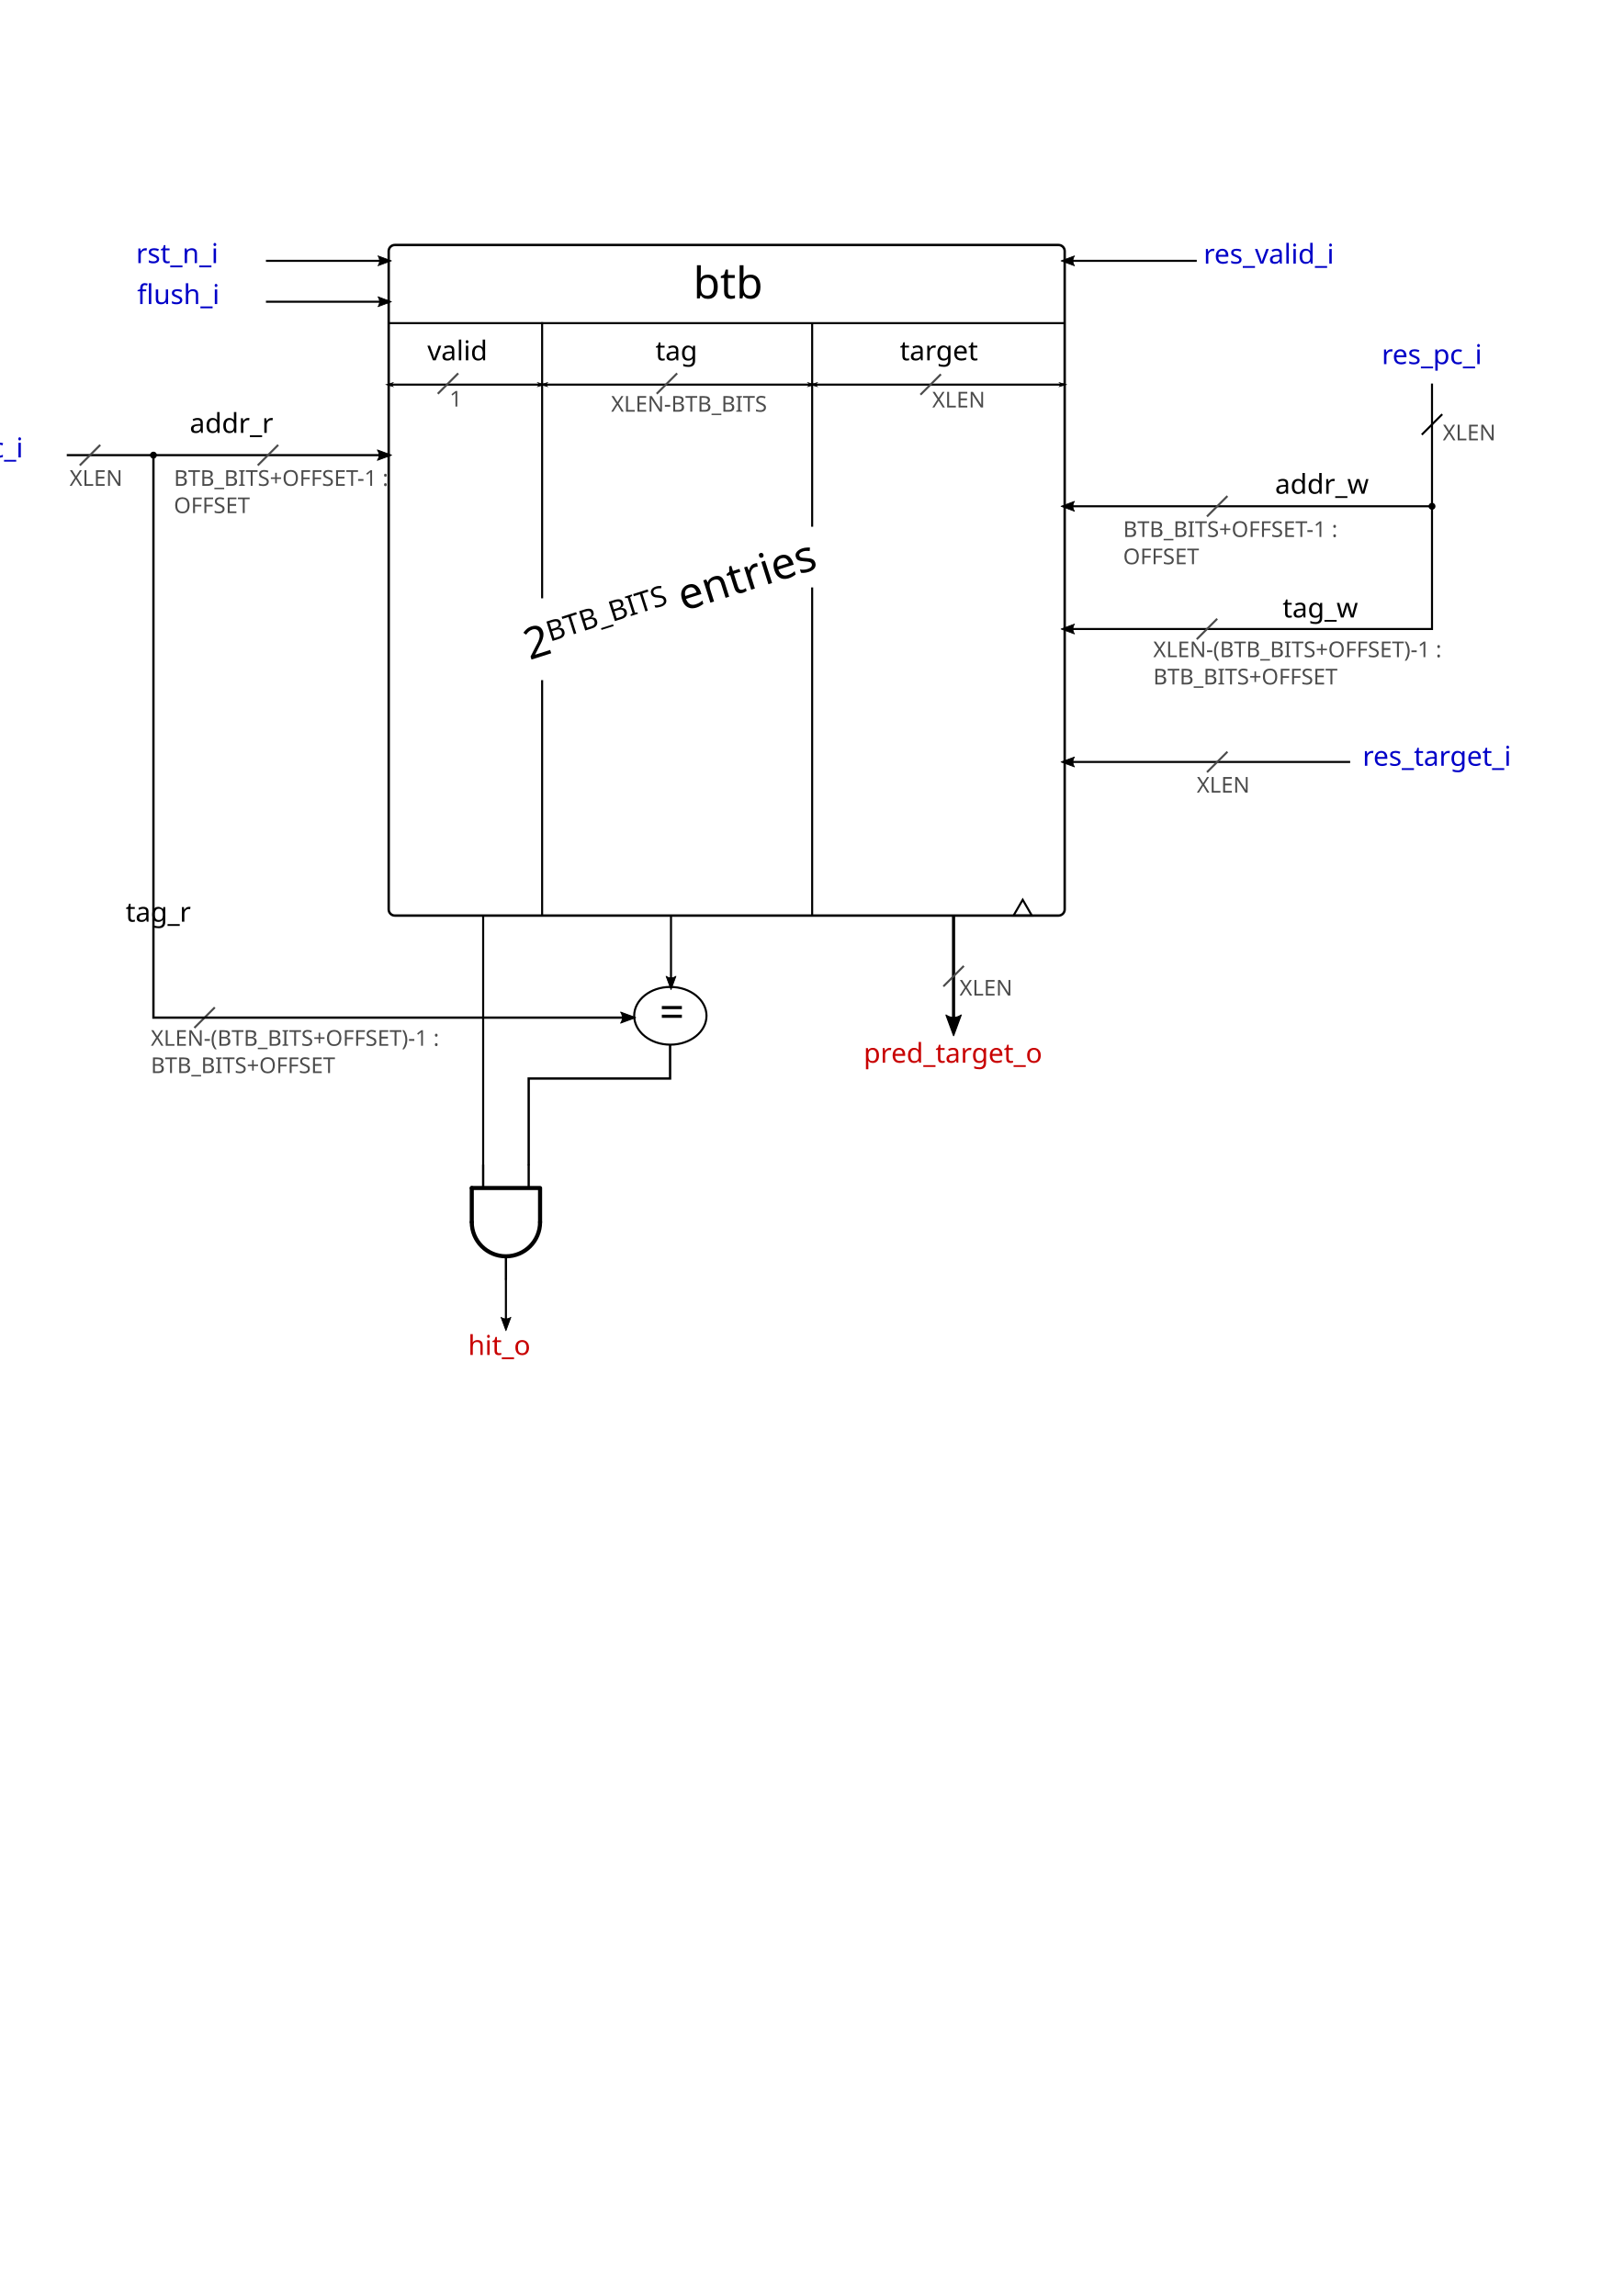
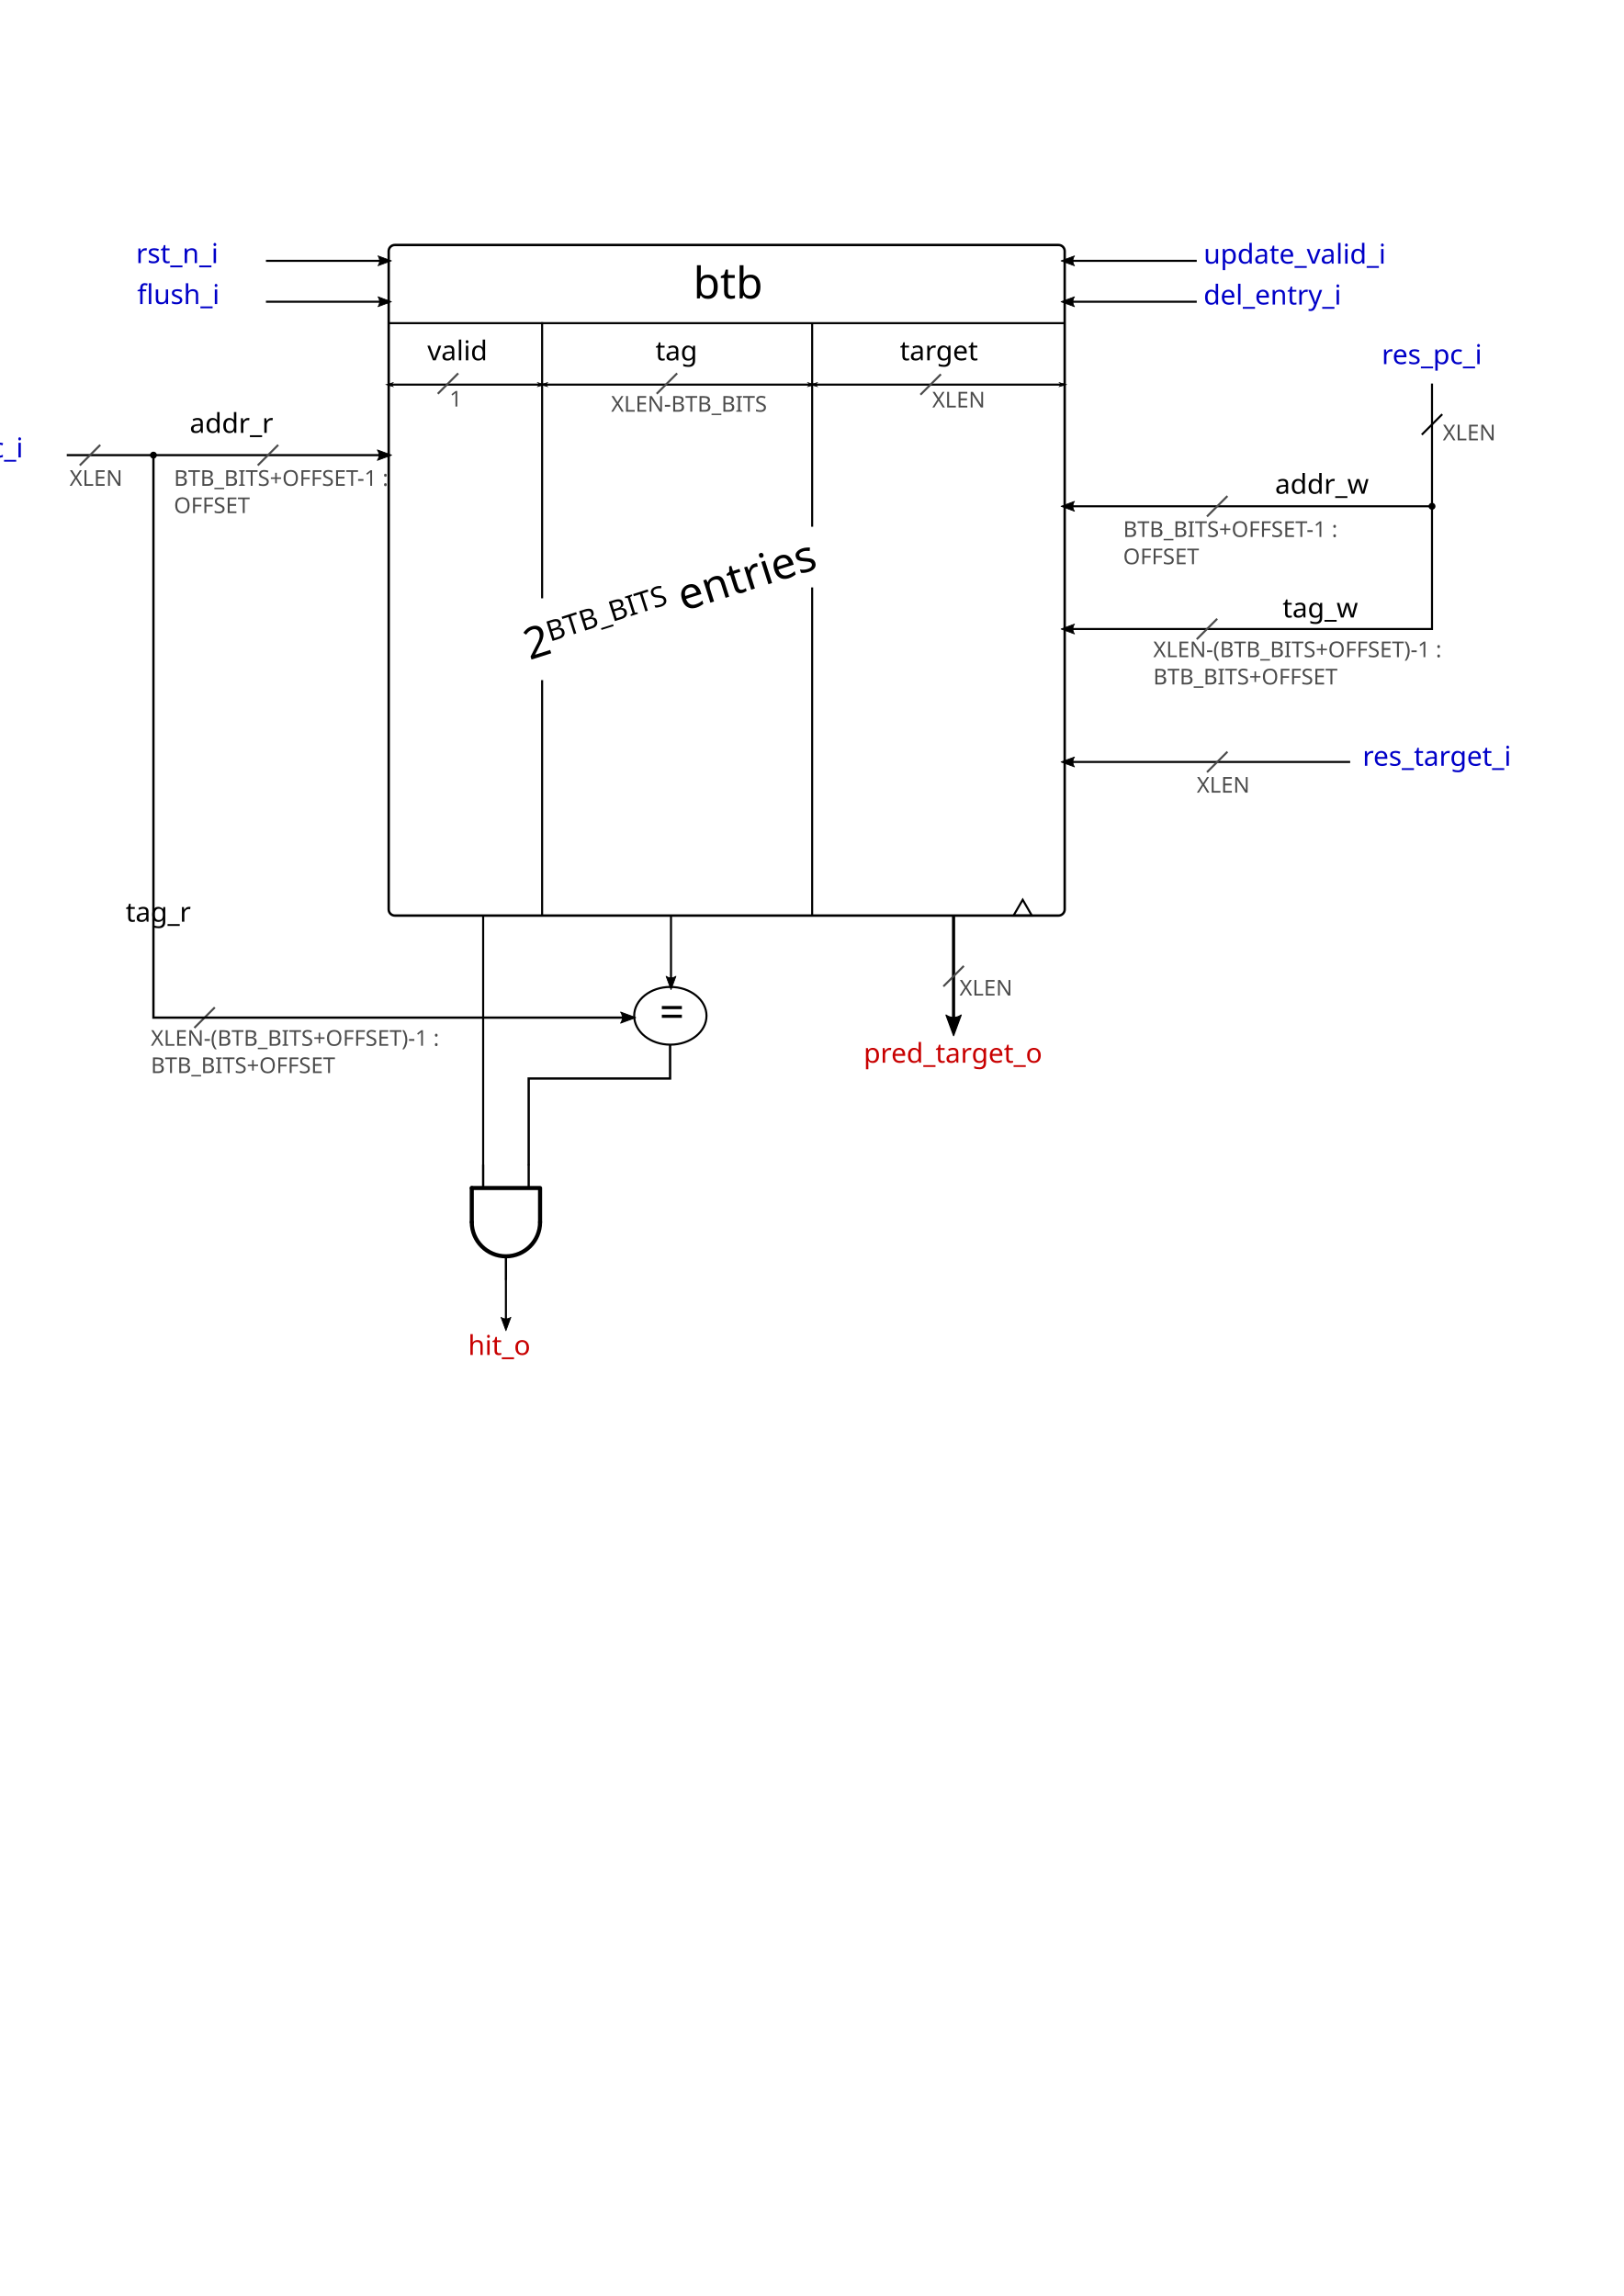
<svg xmlns="http://www.w3.org/2000/svg" width="210mm" height="297mm" viewBox="0 0 210 297" version="1.1" id="svg22961">
  <defs id="defs22955">
    <marker orient="auto" refY="0" refX="0" id="marker49386" style="overflow:visible">
      <path id="path49384" style="fill:#000000;fill-opacity:1;fill-rule:evenodd;stroke:#000000;stroke-width:0.625;stroke-linejoin:round;stroke-opacity:1" d="M 8.719,4.034 -2.207,0.016 8.719,-4.002 c -1.745,2.372 -1.735,5.617 -6e-7,8.035 z" transform="scale(-0.6)" />
    </marker>
    <marker style="overflow:visible" id="marker48910" refX="0" refY="0" orient="auto">
      <path transform="scale(-0.6)" d="M 8.719,4.034 -2.207,0.016 8.719,-4.002 c -1.745,2.372 -1.735,5.617 -6e-7,8.035 z" style="fill:#000000;fill-opacity:1;fill-rule:evenodd;stroke:#000000;stroke-width:0.625;stroke-linejoin:round;stroke-opacity:1" id="path48908" />
    </marker>
    <marker style="overflow:visible" id="marker48564" refX="0" refY="0" orient="auto">
      <path transform="scale(-0.6)" d="M 8.719,4.034 -2.207,0.016 8.719,-4.002 c -1.745,2.372 -1.735,5.617 -6e-7,8.035 z" style="fill:#000000;fill-opacity:1;fill-rule:evenodd;stroke:#000000;stroke-width:0.625;stroke-linejoin:round;stroke-opacity:1" id="path48562" />
    </marker>
    <marker orient="auto" refY="0" refX="0" id="marker47686" style="overflow:visible">
      <path id="path47684" style="fill:#000000;fill-opacity:1;fill-rule:evenodd;stroke:#000000;stroke-width:0.625;stroke-linejoin:round;stroke-opacity:1" d="M 8.719,4.034 -2.207,0.016 8.719,-4.002 c -1.745,2.372 -1.735,5.617 -6e-7,8.035 z" transform="scale(-0.6)" />
    </marker>
    <marker style="overflow:visible" id="marker43282" refX="0" refY="0" orient="auto">
      <path transform="scale(-0.6)" d="M 8.719,4.034 -2.207,0.016 8.719,-4.002 c -1.745,2.372 -1.735,5.617 -6e-7,8.035 z" style="fill:#000000;fill-opacity:1;fill-rule:evenodd;stroke:#000000;stroke-width:0.625;stroke-linejoin:round;stroke-opacity:1" id="path43280" />
    </marker>
    <marker orient="auto" refY="0" refX="0" id="marker42916" style="overflow:visible">
      <path id="path42914" style="fill:#000000;fill-opacity:1;fill-rule:evenodd;stroke:#000000;stroke-width:0.625;stroke-linejoin:round;stroke-opacity:1" d="M 8.719,4.034 -2.207,0.016 8.719,-4.002 c -1.745,2.372 -1.735,5.617 -6e-7,8.035 z" transform="scale(-0.6)" />
    </marker>
    <marker orient="auto" refY="0" refX="0" id="Arrow1Sstart" style="overflow:visible">
      <path id="path922" d="M 0,0 5,-5 -12.5,0 5,5 Z" style="fill:#000000;fill-opacity:1;fill-rule:evenodd;stroke:#000000;stroke-width:1pt;stroke-opacity:1" transform="matrix(0.2,0,0,0.2,1.2,0)" />
    </marker>
    <marker orient="auto" refY="0" refX="0" id="Arrow1Send" style="overflow:visible">
      <path id="path925" d="M 0,0 5,-5 -12.5,0 5,5 Z" style="fill:#000000;fill-opacity:1;fill-rule:evenodd;stroke:#000000;stroke-width:1pt;stroke-opacity:1" transform="matrix(-0.2,0,0,-0.2,-1.2,0)" />
    </marker>
    <marker orient="auto" refY="0" refX="0" id="Arrow1Sstart-6" style="overflow:visible">
      <path id="path922-5" d="M 0,0 5,-5 -12.5,0 5,5 Z" style="fill:#000000;fill-opacity:1;fill-rule:evenodd;stroke:#000000;stroke-width:1pt;stroke-opacity:1" transform="matrix(0.2,0,0,0.2,1.2,0)" />
    </marker>
    <marker orient="auto" refY="0" refX="0" id="Arrow1Send-6" style="overflow:visible">
      <path id="path925-3" d="M 0,0 5,-5 -12.5,0 5,5 Z" style="fill:#000000;fill-opacity:1;fill-rule:evenodd;stroke:#000000;stroke-width:1pt;stroke-opacity:1" transform="matrix(-0.2,0,0,-0.2,-1.2,0)" />
    </marker>
    <marker orient="auto" refY="0" refX="0" id="Arrow1Sstart-2" style="overflow:visible">
      <path id="path922-9" d="M 0,0 5,-5 -12.5,0 5,5 Z" style="fill:#000000;fill-opacity:1;fill-rule:evenodd;stroke:#000000;stroke-width:1pt;stroke-opacity:1" transform="matrix(0.2,0,0,0.2,1.2,0)" />
    </marker>
    <marker orient="auto" refY="0" refX="0" id="Arrow1Send-3" style="overflow:visible">
      <path id="path925-9" d="M 0,0 5,-5 -12.5,0 5,5 Z" style="fill:#000000;fill-opacity:1;fill-rule:evenodd;stroke:#000000;stroke-width:1pt;stroke-opacity:1" transform="matrix(-0.2,0,0,-0.2,-1.2,0)" />
    </marker>
    <marker style="overflow:visible" id="marker3469" refX="0" refY="0" orient="auto">
      <path transform="scale(-0.6)" d="M 8.719,4.034 -2.207,0.016 8.719,-4.002 c -1.745,2.372 -1.735,5.617 -6e-7,8.035 z" style="fill:#000000;fill-opacity:1;fill-rule:evenodd;stroke:#000000;stroke-width:0.625;stroke-linejoin:round;stroke-opacity:1" id="path3467" />
    </marker>
    <marker orient="auto" refY="0" refX="0" id="Arrow2Mend" style="overflow:visible">
      <path id="path937" style="fill:#000000;fill-opacity:1;fill-rule:evenodd;stroke:#000000;stroke-width:0.625;stroke-linejoin:round;stroke-opacity:1" d="M 8.719,4.034 -2.207,0.016 8.719,-4.002 c -1.745,2.372 -1.735,5.617 -6e-7,8.035 z" transform="scale(-0.6)" />
    </marker>
    <marker style="overflow:visible" id="marker3503" refX="0" refY="0" orient="auto">
      <path transform="scale(-0.6)" d="M 8.719,4.034 -2.207,0.016 8.719,-4.002 c -1.745,2.372 -1.735,5.617 -6e-7,8.035 z" style="fill:#000000;fill-opacity:1;fill-rule:evenodd;stroke:#000000;stroke-width:0.625;stroke-linejoin:round;stroke-opacity:1" id="path3501" />
    </marker>
    <marker orient="auto" refY="0" refX="0" id="marker3579-7" style="overflow:visible">
      <path id="path3577-1" style="fill:#000000;fill-opacity:1;fill-rule:evenodd;stroke:#000000;stroke-width:0.625;stroke-linejoin:round;stroke-opacity:1" d="M 8.719,4.034 -2.207,0.016 8.719,-4.002 c -1.745,2.372 -1.735,5.617 -6e-7,8.035 z" transform="scale(-0.6)" />
    </marker>
    <marker orient="auto" refY="0" refX="0" id="marker3579-7-7" style="overflow:visible">
      <path id="path3577-1-9" style="fill:#000000;fill-opacity:1;fill-rule:evenodd;stroke:#000000;stroke-width:0.625;stroke-linejoin:round;stroke-opacity:1" d="M 8.719,4.034 -2.207,0.016 8.719,-4.002 c -1.745,2.372 -1.735,5.617 -6e-7,8.035 z" transform="scale(-0.6)" />
+     </marker>
+     <marker orient="auto" refY="0" refX="0" id="marker47686-3" style="overflow:visible">
+       <path id="path47684-5" style="fill:#000000;fill-opacity:1;fill-rule:evenodd;stroke:#000000;stroke-width:0.625;stroke-linejoin:round;stroke-opacity:1" d="M 8.719,4.034 -2.207,0.016 8.719,-4.002 c -1.745,2.372 -1.735,5.617 -6e-7,8.035 z" transform="scale(-0.6)" />
    </marker>
  </defs>
  <g id="layer1">
    <rect rx="0.794" ry="0.794" style="fill:none;fill-opacity:1;stroke:#000000;stroke-width:0.313;stroke-opacity:1" y="31.689" x="50.271" height="86.746" width="87.429" id="rect3715-5" />
    <text id="text4524-6" y="38.651" x="89.543" style="font-style:normal;font-variant:normal;font-weight:normal;font-stretch:normal;font-size:5.651px;line-height:1.25;font-family:'Ubuntu Mono';-inkscape-font-specification:'Ubuntu Mono';letter-spacing:0px;word-spacing:0px;fill:#000000;fill-opacity:1;stroke:none;stroke-width:0.265" xml:space="preserve" transform="scale(1.001237,0.9987643)">
      <tspan style="font-size:5.651px;stroke-width:0.265" y="38.651" x="89.543" id="tspan4522-9">btb</tspan>
    </text>
    <path style="fill:none;fill-opacity:1;stroke:#000000;stroke-width:0.265;stroke-opacity:1" id="path4697-3" d="m 94.985,60.198 -2.365,0 1.183,-2.048 z" transform="matrix(1.002476,0,0,1,38.23497,58.23652)" />
    <path style="fill:none;stroke:#000000;stroke-width:0.265px;stroke-linecap:butt;stroke-linejoin:miter;stroke-opacity:1" d="M 50.271,41.8 H 137.631" id="path17433" />
    <path style="fill:none;stroke:#000000;stroke-width:0.265px;stroke-linecap:butt;stroke-linejoin:miter;stroke-opacity:1" d="M 105.04,41.8 V 68.135" id="path17435" />
    <text id="text4524-6-8" y="102.263" x="39.335" style="font-style:normal;font-variant:normal;font-weight:normal;font-stretch:normal;font-size:5.651px;line-height:1.25;font-family:'Ubuntu Mono';-inkscape-font-specification:'Ubuntu Mono';letter-spacing:0px;word-spacing:0px;fill:#000000;fill-opacity:1;stroke:none;stroke-width:0.265" xml:space="preserve" transform="matrix(0.9541437,-0.3034562,0.3027068,0.9517872,0,0)">
      <tspan style="font-size:5.651px;stroke-width:0.265" y="102.263" x="39.335" id="tspan4522-9-9">2<tspan id="tspan23048" style="font-size:65%;baseline-shift:super">BTB_BITS</tspan> entries</tspan>
    </text>
    <path style="fill:none;stroke:#000000;stroke-width:0.265px;stroke-linecap:butt;stroke-linejoin:miter;stroke-opacity:1" d="M 105.04,75.987 V 118.406" id="path17435-2" />
    <text xml:space="preserve" style="font-style:normal;font-variant:normal;font-weight:normal;font-stretch:normal;font-size:3.528px;line-height:1.25;font-family:'Ubuntu Mono';-inkscape-font-specification:'Ubuntu Mono';letter-spacing:0px;word-spacing:0px;fill:#000000;fill-opacity:1;stroke:none;stroke-width:0.265" x="55.272" y="46.611" id="text17096-7">
      <tspan id="tspan17094-4" x="55.272" y="46.611" style="font-size:3.528px;stroke-width:0.265">valid</tspan>
    </text>
    <text xml:space="preserve" style="font-style:normal;font-variant:normal;font-weight:normal;font-stretch:normal;font-size:3.528px;line-height:1.25;font-family:'Ubuntu Mono';-inkscape-font-specification:'Ubuntu Mono';letter-spacing:0px;word-spacing:0px;fill:#000000;fill-opacity:1;stroke:none;stroke-width:0.265" x="116.38" y="46.611" id="text17096-5">
      <tspan id="tspan17094-2" x="116.38" y="46.611" style="font-size:3.528px;stroke-width:0.265">target</tspan>
    </text>
    <text xml:space="preserve" style="font-style:normal;font-variant:normal;font-weight:normal;font-stretch:normal;font-size:3.528px;line-height:1.25;font-family:'Ubuntu Mono';-inkscape-font-specification:'Ubuntu Mono';letter-spacing:0px;word-spacing:0px;fill:#000000;fill-opacity:1;stroke:none;stroke-width:0.265" x="84.768" y="46.617" id="text17096-7-1">
      <tspan id="tspan17094-4-0" x="84.768" y="46.617" style="font-size:3.528px;stroke-width:0.265">tag</tspan>
    </text>
    <path style="fill:none;stroke:#000000;stroke-width:0.265px;stroke-linecap:butt;stroke-linejoin:miter;stroke-opacity:1" d="m 70.115,41.677 v 35.719" id="path17435-6" />
    <path style="fill:none;stroke:#000000;stroke-width:0.265px;stroke-linecap:butt;stroke-linejoin:miter;stroke-opacity:1" d="M 70.115,87.979 V 118.406" id="path17435-2-1" />
    <path style="fill:none;stroke:#000000;stroke-width:0.265px;stroke-linecap:butt;stroke-linejoin:miter;stroke-opacity:1;marker-start:url(#Arrow1Sstart);marker-end:url(#Arrow1Send)" d="M 50.271,49.752 H 70.115" id="path23467" />
    <text xml:space="preserve" style="font-style:normal;font-variant:normal;font-weight:normal;font-stretch:normal;font-size:2.822px;line-height:1.25;font-family:'Ubuntu Mono';-inkscape-font-specification:'Ubuntu Mono';letter-spacing:0px;word-spacing:0px;fill:#4b4b4b;fill-opacity:1;stroke:none;stroke-width:0.265;" x="58.142" y="52.591" id="text26007">
      <tspan id="tspan26005" x="58.142" y="52.591" style="stroke-width:0.265;fill:#4b4b4b;fill-opacity:1;">1</tspan>
    </text>
    <path style="fill:none;stroke:#4b4b4b;stroke-width:0.265px;stroke-linecap:butt;stroke-linejoin:miter;stroke-opacity:1" d="m 56.621,50.937 2.646,-2.646" id="path5483-4-6-2-7" />
    <path style="fill:none;stroke:#000000;stroke-width:0.265px;stroke-linecap:butt;stroke-linejoin:miter;stroke-opacity:1;marker-start:url(#Arrow1Sstart-6);marker-end:url(#Arrow1Send-6)" d="M 70.233,49.752 H 105.053" id="path23467-9" />
    <text xml:space="preserve" style="font-style:normal;font-variant:normal;font-weight:normal;font-stretch:normal;font-size:2.822px;line-height:1.25;font-family:'Ubuntu Mono';-inkscape-font-specification:'Ubuntu Mono';letter-spacing:0px;word-spacing:0px;fill:#4b4b4b;fill-opacity:1;stroke:none;stroke-width:0.265;" x="79.035" y="53.253" id="text26007-4">
      <tspan id="tspan26005-8" x="79.035" y="53.253" style="stroke-width:0.265;fill:#4b4b4b;fill-opacity:1;">XLEN-BTB_BITS</tspan>
    </text>
    <path style="fill:none;stroke:#4b4b4b;stroke-width:0.265px;stroke-linecap:butt;stroke-linejoin:miter;stroke-opacity:1" d="m 84.931,50.937 2.646,-2.646" id="path5483-4-6-2-7-1" />
    <path style="fill:none;stroke:#000000;stroke-width:0.265px;stroke-linecap:butt;stroke-linejoin:miter;stroke-opacity:1;marker-start:url(#Arrow1Sstart-2);marker-end:url(#Arrow1Send-3)" d="m 105.126,49.752 h 32.457" id="path23467-0" />
    <text xml:space="preserve" style="font-style:normal;font-variant:normal;font-weight:normal;font-stretch:normal;font-size:2.822px;line-height:1.25;font-family:'Ubuntu Mono';-inkscape-font-specification:'Ubuntu Mono';letter-spacing:0px;word-spacing:0px;fill:#4b4b4b;fill-opacity:1;stroke:none;stroke-width:0.265;" x="120.565" y="52.709" id="text26007-8">
      <tspan id="tspan26005-85" x="120.565" y="52.709" style="stroke-width:0.265;fill:#4b4b4b;fill-opacity:1;">XLEN</tspan>
    </text>
    <path style="fill:none;stroke:#4b4b4b;stroke-width:0.265px;stroke-linecap:butt;stroke-linejoin:miter;stroke-opacity:1" d="m 119.044,51.055 2.646,-2.646" id="path5483-4-6-2-7-0" />
    <path style="fill:none;stroke:#000000;stroke-width:0.265;stroke-linecap:butt;stroke-linejoin:miter;stroke-miterlimit:4;stroke-dasharray:none;stroke-opacity:1;marker-end:url(#Arrow2Mend)" d="M 34.396,39.031 H 50.271" id="path2840-3" />
    <text xml:space="preserve" style="font-style:normal;font-variant:normal;font-weight:normal;font-stretch:normal;font-size:3.528px;line-height:1.25;font-family:'Ubuntu Mono';-inkscape-font-specification:'Ubuntu Mono';text-align:end;letter-spacing:0px;word-spacing:0px;text-anchor:end;fill:#0000c8;fill-opacity:1;stroke:none;stroke-width:0.265;" x="32.981" y="39.325" id="text2844-6">
      <tspan id="tspan2842-7" x="32.981" y="39.325" style="font-size:3.528px;text-align:end;text-anchor:end;stroke-width:0.265;fill:#0000c8;fill-opacity:1;">flush_i</tspan>
    </text>
    <path style="fill:none;stroke:#000000;stroke-width:0.265;stroke-linecap:butt;stroke-linejoin:miter;stroke-miterlimit:4;stroke-dasharray:none;stroke-opacity:1;marker-end:url(#marker3469)" d="M 34.396,33.74 H 50.271" id="path2840-3-5" />
    <text xml:space="preserve" style="font-style:normal;font-variant:normal;font-weight:normal;font-stretch:normal;font-size:3.528px;line-height:1.25;font-family:'Ubuntu Mono';-inkscape-font-specification:'Ubuntu Mono';text-align:end;letter-spacing:0px;word-spacing:0px;text-anchor:end;fill:#0000c8;fill-opacity:1;stroke:none;stroke-width:0.265;" x="32.826" y="34.034" id="text2844-6-3">
      <tspan id="tspan2842-7-5" x="32.826" y="34.034" style="font-size:3.528px;text-align:end;text-anchor:end;stroke-width:0.265;fill:#0000c8;fill-opacity:1;">rst_n_i</tspan>
    </text>
    <path style="fill:none;stroke:#000000;stroke-width:0.281;stroke-linecap:butt;stroke-linejoin:miter;stroke-miterlimit:4;stroke-dasharray:none;stroke-opacity:1;marker-end:url(#marker3503)" d="M 8.635,58.875 H 50.271" id="path2840-3-6" />
    <text xml:space="preserve" style="font-style:normal;font-variant:normal;font-weight:normal;font-stretch:normal;font-size:3.528px;line-height:1.25;font-family:'Ubuntu Mono';-inkscape-font-specification:'Ubuntu Mono';text-align:end;letter-spacing:0px;word-spacing:0px;text-anchor:end;fill:#0000c8;fill-opacity:1;stroke:none;stroke-width:0.265;" x="7.581" y="59.169" id="text2844-6-2">
      <tspan id="tspan2842-7-9" x="7.581" y="59.169" style="font-size:3.528px;text-align:end;text-anchor:end;stroke-width:0.265;fill:#0000c8;fill-opacity:1;">pc_i</tspan>
    </text>
    <path style="fill:none;stroke:#4b4b4b;stroke-width:0.265px;stroke-linecap:butt;stroke-linejoin:miter;stroke-opacity:1" d="m 33.337,60.198 2.646,-2.646" id="path5483" />
    <text xml:space="preserve" style="font-style:normal;font-variant:normal;font-weight:normal;font-stretch:normal;font-size:2.822px;line-height:1.25;font-family:'Ubuntu Mono';-inkscape-font-specification:'Ubuntu Mono';letter-spacing:0px;word-spacing:0px;fill:#4b4b4b;fill-opacity:1;stroke:none;stroke-width:0.265;" x="22.49" y="62.844" id="text5508">
      <tspan id="tspan5506" x="22.49" y="62.844" style="stroke-width:0.265;fill:#4b4b4b;fill-opacity:1;">BTB_BITS+OFFSET-1 :</tspan>
      <tspan x="22.49" y="66.372" style="stroke-width:0.265;fill:#4b4b4b;fill-opacity:1;" id="tspan45962">OFFSET</tspan>
    </text>
    <path style="fill:none;stroke:#4b4b4b;stroke-width:0.265px;stroke-linecap:butt;stroke-linejoin:miter;stroke-opacity:1" d="M 10.319,60.198 12.965,57.552" id="path5483-9" />
    <text xml:space="preserve" style="font-style:normal;font-variant:normal;font-weight:normal;font-stretch:normal;font-size:2.822px;line-height:1.25;font-family:'Ubuntu Mono';-inkscape-font-specification:'Ubuntu Mono';letter-spacing:0px;word-spacing:0px;fill:#4b4b4b;fill-opacity:1;stroke:none;stroke-width:0.265;" x="8.996" y="62.844" id="text5508-6">
      <tspan id="tspan5506-3" x="8.996" y="62.844" style="stroke-width:0.265;fill:#4b4b4b;fill-opacity:1;">XLEN</tspan>
    </text>
    <text xml:space="preserve" style="font-style:normal;font-variant:normal;font-weight:normal;font-stretch:normal;font-size:2.822px;line-height:1.25;font-family:'Ubuntu Mono';-inkscape-font-specification:'Ubuntu Mono';letter-spacing:0px;word-spacing:0px;fill:#000000;fill-opacity:1;stroke:none;stroke-width:0.265" x="85.99" y="131.635" id="text42209">
      <tspan id="tspan42207" x="85.99" y="134.268" style="stroke-width:0.265" />
    </text>
    <g id="g42218">
      <ellipse ry="3.733" rx="4.677" cy="131.399" cx="86.698" id="path41608" style="fill:none;fill-opacity:1;stroke:#000000;stroke-width:0.265;stroke-miterlimit:4;stroke-dasharray:none;stroke-opacity:1" />
      <text id="text42213" y="132.881" x="85.284" style="font-style:normal;font-variant:normal;font-weight:normal;font-stretch:normal;font-size:5.644px;line-height:1.25;font-family:'Ubuntu Mono';-inkscape-font-specification:'Ubuntu Mono';letter-spacing:0px;word-spacing:0px;fill:#000000;fill-opacity:1;stroke:none;stroke-width:0.265" xml:space="preserve">
        <tspan style="stroke-width:0.265" y="132.881" x="85.284" id="tspan42211">=</tspan>
      </text>
    </g>
    <circle style="fill:#000000;fill-opacity:1;stroke:#000000;stroke-width:0.204;stroke-opacity:1" id="path103-7" cx="19.844" cy="-58.875" r="0.348" transform="scale(1,-1)" />
    <text xml:space="preserve" style="font-style:normal;font-variant:normal;font-weight:normal;font-stretch:normal;font-size:2.822px;line-height:1.25;font-family:'Ubuntu Mono';-inkscape-font-specification:'Ubuntu Mono';letter-spacing:0px;word-spacing:0px;fill:#4b4b4b;fill-opacity:1;stroke:none;stroke-width:0.265;" x="19.504" y="135.278" id="text26007-4-8">
      <tspan id="tspan26005-8-5" x="19.504" y="135.278" style="stroke-width:0.265;fill:#4b4b4b;fill-opacity:1;">XLEN-(BTB_BITS+OFFSET)-1 :</tspan>
      <tspan x="19.504" y="138.806" style="stroke-width:0.265;fill:#4b4b4b;fill-opacity:1;" id="tspan47140">BTB_BITS+OFFSET</tspan>
    </text>
    <path style="fill:none;stroke:#4b4b4b;stroke-width:0.265px;stroke-linecap:butt;stroke-linejoin:miter;stroke-opacity:1" d="m 25.135,132.958 2.646,-2.646" id="path5483-4-6-2-7-1-6" />
    <path style="fill:none;stroke:#000000;stroke-width:0.298px;stroke-linecap:butt;stroke-linejoin:miter;stroke-opacity:1;marker-end:url(#marker42916)" d="m 19.844,58.875 v 72.76 h 61.98" id="path43236" />
    <path style="fill:none;stroke:#000000;stroke-width:0.265px;stroke-linecap:butt;stroke-linejoin:miter;stroke-opacity:1;marker-end:url(#marker43282)" d="m 86.783,118.406 v 9.26" id="path43272" />
    <path style="fill:none;stroke:#000000;stroke-width:0.265px;stroke-linecap:butt;stroke-linejoin:miter;stroke-opacity:1;marker-end:url(#marker3579-7)" d="m 65.433,165.455 v 6.326" id="path3565-72" />
    <text xml:space="preserve" style="font-style:normal;font-variant:normal;font-weight:normal;font-stretch:normal;font-size:3.528px;line-height:1.25;font-family:'Ubuntu Mono';-inkscape-font-specification:'Ubuntu Mono';letter-spacing:0px;word-spacing:0px;fill:#c80000;fill-opacity:1;stroke:none;stroke-width:0.265;" x="60.539" y="175.262" id="text22917">
      <tspan id="tspan22915" x="60.539" y="175.262" style="font-size:3.528px;stroke-width:0.265;fill:#c80000;fill-opacity:1;">hit_o</tspan>
    </text>
-     <text xml:space="preserve" style="font-style:normal;font-variant:normal;font-weight:normal;font-stretch:normal;font-size:3.528px;line-height:1.25;font-family:'Ubuntu Mono';-inkscape-font-specification:'Ubuntu Mono';letter-spacing:0px;word-spacing:0px;fill:#0000c8;fill-opacity:1;stroke:none;stroke-width:0.265;" x="155.669" y="34.099" id="text3569">
-       <tspan id="tspan3567" x="155.669" y="34.099" style="stroke-width:0.265;fill:#0000c8;fill-opacity:1;">res_valid_i</tspan>
+     <text xml:space="preserve" style="font-style:normal;font-variant:normal;font-weight:normal;font-stretch:normal;font-size:3.528px;line-height:1.25;font-family:'Ubuntu Mono';-inkscape-font-specification:'Ubuntu Mono';letter-spacing:0px;word-spacing:0px;fill:#0000c8;fill-opacity:1;stroke:none;stroke-width:0.265" x="155.669" y="34.099" id="text3569">
+       <tspan id="tspan3567" x="155.669" y="34.099" style="fill:#0000c8;fill-opacity:1;stroke-width:0.265">update_valid_i</tspan>
    </text>
    <text xml:space="preserve" style="font-style:normal;font-variant:normal;font-weight:normal;font-stretch:normal;font-size:3.528px;line-height:1.25;font-family:'Ubuntu Mono';-inkscape-font-specification:'Ubuntu Mono';letter-spacing:0px;word-spacing:0px;fill:#0000c8;fill-opacity:1;stroke:none;stroke-width:0.265;" x="178.704" y="47.101" id="text3569-0">
      <tspan id="tspan3567-9" x="178.704" y="47.101" style="stroke-width:0.265;fill:#0000c8;fill-opacity:1;">res_pc_i</tspan>
    </text>
    <text xml:space="preserve" style="font-style:normal;font-variant:normal;font-weight:normal;font-stretch:normal;font-size:3.528px;line-height:1.25;font-family:'Ubuntu Mono';-inkscape-font-specification:'Ubuntu Mono';letter-spacing:0px;word-spacing:0px;fill:#0000c8;fill-opacity:1;stroke:none;stroke-width:0.265;" x="176.229" y="99.057" id="text3569-6">
      <tspan id="tspan3567-2" x="176.229" y="99.057" style="stroke-width:0.265;fill:#0000c8;fill-opacity:1;">res_target_i</tspan>
    </text>
    <path style="fill:none;stroke:#000000;stroke-width:0.265px;stroke-linecap:butt;stroke-linejoin:miter;stroke-opacity:1;marker-end:url(#marker47686)" d="M 154.781,33.74 H 137.583" id="path47676" />
    <path style="fill:none;stroke:#000000;stroke-width:0.265px;stroke-linecap:butt;stroke-linejoin:miter;stroke-opacity:1;marker-end:url(#marker48910)" d="m 185.208,65.49 v 15.875 h -47.625" id="path48554" />
    <path style="fill:none;stroke:#000000;stroke-width:0.265px;stroke-linecap:butt;stroke-linejoin:miter;stroke-opacity:1;marker-end:url(#marker48564)" d="m 185.208,49.615 v 15.875 h -47.625" id="path49344" />
    <path style="fill:none;stroke:#000000;stroke-width:0.265px;stroke-linecap:butt;stroke-linejoin:miter;stroke-opacity:1;marker-end:url(#marker49386)" d="M 174.625,98.562 H 137.583" id="path49376" />
    <path style="fill:none;stroke:#000000;stroke-width:0.265px;stroke-linecap:butt;stroke-linejoin:miter;stroke-opacity:1" d="m 183.885,56.229 2.646,-2.646" id="path5483-9-5" />
    <text xml:space="preserve" style="font-style:normal;font-variant:normal;font-weight:normal;font-stretch:normal;font-size:2.822px;line-height:1.25;font-family:'Ubuntu Mono';-inkscape-font-specification:'Ubuntu Mono';letter-spacing:0px;word-spacing:0px;fill:#4b4b4b;fill-opacity:1;stroke:none;stroke-width:0.265;" x="186.597" y="56.957" id="text5508-6-9">
      <tspan id="tspan5506-3-8" x="186.597" y="56.957" style="stroke-width:0.265;fill:#4b4b4b;fill-opacity:1;">XLEN</tspan>
    </text>
    <path style="fill:none;stroke:#4b4b4b;stroke-width:0.265px;stroke-linecap:butt;stroke-linejoin:miter;stroke-opacity:1" d="m 156.104,99.885 2.646,-2.646" id="path5483-9-4" />
    <text xml:space="preserve" style="font-style:normal;font-variant:normal;font-weight:normal;font-stretch:normal;font-size:2.822px;line-height:1.25;font-family:'Ubuntu Mono';-inkscape-font-specification:'Ubuntu Mono';letter-spacing:0px;word-spacing:0px;fill:#4b4b4b;fill-opacity:1;stroke:none;stroke-width:0.265;" x="154.781" y="102.531" id="text5508-6-8">
      <tspan id="tspan5506-3-1" x="154.781" y="102.531" style="stroke-width:0.265;fill:#4b4b4b;fill-opacity:1;">XLEN</tspan>
    </text>
    <text xml:space="preserve" style="font-style:normal;font-variant:normal;font-weight:normal;font-stretch:normal;font-size:3.528px;line-height:1.25;font-family:'Ubuntu Mono';-inkscape-font-specification:'Ubuntu Mono';text-align:end;letter-spacing:0px;word-spacing:0px;text-anchor:end;fill:#000000;fill-opacity:1;stroke:none;stroke-width:0.265" x="39.926" y="55.994" id="text2844-6-2-0">
      <tspan id="tspan2842-7-9-3" x="39.926" y="55.994" style="font-size:3.528px;text-align:end;text-anchor:end;stroke-width:0.265">addr_r</tspan>
    </text>
    <text xml:space="preserve" style="font-style:normal;font-variant:normal;font-weight:normal;font-stretch:normal;font-size:3.528px;line-height:1.25;font-family:'Ubuntu Mono';-inkscape-font-specification:'Ubuntu Mono';text-align:end;letter-spacing:0px;word-spacing:0px;text-anchor:end;fill:#000000;fill-opacity:1;stroke:none;stroke-width:0.265" x="29.277" y="119.23" id="text2844-6-2-04">
      <tspan id="tspan2842-7-9-4" x="29.277" y="119.23" style="font-size:3.528px;text-align:end;text-anchor:end;stroke-width:0.265">tag_r</tspan>
    </text>
    <path style="fill:none;stroke:#4b4b4b;stroke-width:0.265px;stroke-linecap:butt;stroke-linejoin:miter;stroke-opacity:1" d="M 156.104,66.812 158.75,64.167" id="path5483-4" />
    <text xml:space="preserve" style="font-style:normal;font-variant:normal;font-weight:normal;font-stretch:normal;font-size:2.822px;line-height:1.25;font-family:'Ubuntu Mono';-inkscape-font-specification:'Ubuntu Mono';letter-spacing:0px;word-spacing:0px;fill:#4b4b4b;fill-opacity:1;stroke:none;stroke-width:0.265;" x="145.256" y="69.458" id="text5508-4">
      <tspan id="tspan5506-7" x="145.256" y="69.458" style="stroke-width:0.265;fill:#4b4b4b;fill-opacity:1;">BTB_BITS+OFFSET-1 :</tspan>
      <tspan x="145.256" y="72.986" style="stroke-width:0.265;fill:#4b4b4b;fill-opacity:1;" id="tspan45962-6">OFFSET</tspan>
    </text>
    <text xml:space="preserve" style="font-style:normal;font-variant:normal;font-weight:normal;font-stretch:normal;font-size:3.528px;line-height:1.25;font-family:'Ubuntu Mono';-inkscape-font-specification:'Ubuntu Mono';text-align:end;letter-spacing:0px;word-spacing:0px;text-anchor:end;fill:#000000;fill-opacity:1;stroke:none;stroke-width:0.265" x="181.611" y="63.865" id="text2844-6-2-0-3">
      <tspan id="tspan2842-7-9-3-1" x="181.611" y="63.865" style="font-size:3.528px;text-align:end;text-anchor:end;stroke-width:0.265">addr_w</tspan>
    </text>
    <text xml:space="preserve" style="font-style:normal;font-variant:normal;font-weight:normal;font-stretch:normal;font-size:2.822px;line-height:1.25;font-family:'Ubuntu Mono';-inkscape-font-specification:'Ubuntu Mono';letter-spacing:0px;word-spacing:0px;fill:#4b4b4b;fill-opacity:1;stroke:none;stroke-width:0.265;" x="149.149" y="85.007" id="text26007-4-8-7">
      <tspan id="tspan26005-8-5-5" x="149.149" y="85.007" style="stroke-width:0.265;fill:#4b4b4b;fill-opacity:1;">XLEN-(BTB_BITS+OFFSET)-1 :</tspan>
      <tspan x="149.149" y="88.535" style="stroke-width:0.265;fill:#4b4b4b;fill-opacity:1;" id="tspan47140-9">BTB_BITS+OFFSET</tspan>
    </text>
    <path style="fill:none;stroke:#4b4b4b;stroke-width:0.265px;stroke-linecap:butt;stroke-linejoin:miter;stroke-opacity:1" d="m 154.781,82.687 2.646,-2.646" id="path5483-4-6-2-7-1-6-6" />
    <text xml:space="preserve" style="font-style:normal;font-variant:normal;font-weight:normal;font-stretch:normal;font-size:3.528px;line-height:1.25;font-family:'Ubuntu Mono';-inkscape-font-specification:'Ubuntu Mono';text-align:end;letter-spacing:0px;word-spacing:0px;text-anchor:end;fill:#000000;fill-opacity:1;stroke:none;stroke-width:0.265" x="180.222" y="79.873" id="text2844-6-2-04-2">
      <tspan id="tspan2842-7-9-4-1" x="180.222" y="79.873" style="font-size:3.528px;text-align:end;text-anchor:end;stroke-width:0.265">tag_w</tspan>
    </text>
    <circle style="fill:#000000;fill-opacity:1;stroke:#000000;stroke-width:0.204;stroke-opacity:1" id="path103-7-2" cx="185.208" cy="-65.49" r="0.348" transform="scale(1,-1)" />
    <path style="fill:none;stroke:#000000;stroke-width:0.406px;stroke-linecap:butt;stroke-linejoin:miter;stroke-opacity:1;marker-end:url(#marker3579-7-7)" d="m 123.329,118.503 v 14.925" id="path3565-72-6" />
    <text xml:space="preserve" style="font-style:normal;font-variant:normal;font-weight:normal;font-stretch:normal;font-size:3.528px;line-height:1.25;font-family:'Ubuntu Mono';-inkscape-font-specification:'Ubuntu Mono';letter-spacing:0px;word-spacing:0px;fill:#c80000;fill-opacity:1;stroke:none;stroke-width:0.265;" x="111.699" y="137.471" id="text22917-0">
      <tspan id="tspan22915-4" x="111.699" y="137.471" style="font-size:3.528px;stroke-width:0.265;fill:#c80000;fill-opacity:1;">pred_target_o</tspan>
    </text>
    <text xml:space="preserve" style="font-style:normal;font-variant:normal;font-weight:normal;font-stretch:normal;font-size:2.822px;line-height:1.25;font-family:'Ubuntu Mono';-inkscape-font-specification:'Ubuntu Mono';letter-spacing:0px;word-spacing:0px;fill:#4b4b4b;fill-opacity:1;stroke:none;stroke-width:0.265;" x="124.092" y="128.782" id="text26007-8-1">
      <tspan id="tspan26005-85-0" x="124.092" y="128.782" style="stroke-width:0.265;fill:#4b4b4b;fill-opacity:1;">XLEN</tspan>
    </text>
    <path style="fill:none;stroke:#4b4b4b;stroke-width:0.265px;stroke-linecap:butt;stroke-linejoin:miter;stroke-opacity:1" d="m 122.01,127.596 2.646,-2.646" id="path5483-4-6-2-7-0-4" />
+     <text xml:space="preserve" style="font-style:normal;font-variant:normal;font-weight:normal;font-stretch:normal;font-size:3.528px;line-height:1.25;font-family:'Ubuntu Mono';-inkscape-font-specification:'Ubuntu Mono';letter-spacing:0px;word-spacing:0px;fill:#0000c8;fill-opacity:1;stroke:none;stroke-width:0.265" x="155.669" y="39.391" id="text3569-62">
+       <tspan id="tspan3567-91" x="155.669" y="39.391" style="fill:#0000c8;fill-opacity:1;stroke-width:0.265">del_entry_i</tspan>
+     </text>
+     <path style="fill:none;stroke:#000000;stroke-width:0.265px;stroke-linecap:butt;stroke-linejoin:miter;stroke-opacity:1;marker-end:url(#marker47686-3)" d="M 154.781,39.031 H 137.583" id="path47676-2" />
  </g>
  <g id="g43924" transform="matrix(0,0.2944444,-0.2944444,0,97.8222,137.4826)">
    <g id="g43902">
      <path id="path43896" style="fill:none;stroke:#000000;stroke-width:1.8;stroke-linecap:round;stroke-linejoin:round;stroke-dasharray:none" d="M 70,95 H 55 v 30" />
      <path id="path43898" style="fill:none;stroke:#000000;stroke-width:1.8;stroke-linecap:round;stroke-linejoin:round;stroke-dasharray:none" d="M 55,125 H 70" />
      <path id="path43900" style="fill:none;stroke:#000000;stroke-width:1.8;stroke-linecap:round;stroke-linejoin:round;stroke-dasharray:none" d="m 70,95 a 15,15 0 0 1 15,15 15,15 0 0 1 -15,15" />
    </g>
    <g id="g43916">
      <g id="g43908">
        <g id="g43906">
          <path id="path43904" style="fill:none;stroke:#000000;stroke-width:1;stroke-linecap:round;stroke-linejoin:round;stroke-dasharray:none" d="M 55,100 H 45" />
        </g>
      </g>
      <g id="g43914">
        <g id="g43912">
          <path id="path43910" style="fill:none;stroke:#000000;stroke-width:1;stroke-linecap:round;stroke-linejoin:round;stroke-dasharray:none" d="M 55,120 H 45" />
        </g>
      </g>
    </g>
    <g id="g43922">
      <g id="g43920" transform="rotate(-180,85,110)">
        <path id="path43918" style="fill:none;stroke:#000000;stroke-width:1;stroke-linecap:round;stroke-linejoin:round;stroke-dasharray:none" d="M 85,110 H 75" />
      </g>
    </g>
  </g>
  <path style="fill:none;stroke:#000000;stroke-width:0.302px;stroke-linecap:butt;stroke-linejoin:miter;stroke-opacity:1" d="m 68.378,150.733 v -11.221 h 18.288 v -4.41" id="path43943" />
  <path style="fill:none;stroke:#000000;stroke-width:0.265px;stroke-linecap:butt;stroke-linejoin:miter;stroke-opacity:1" d="M 62.489,150.733 V 118.33" id="path43947" />
</svg>
